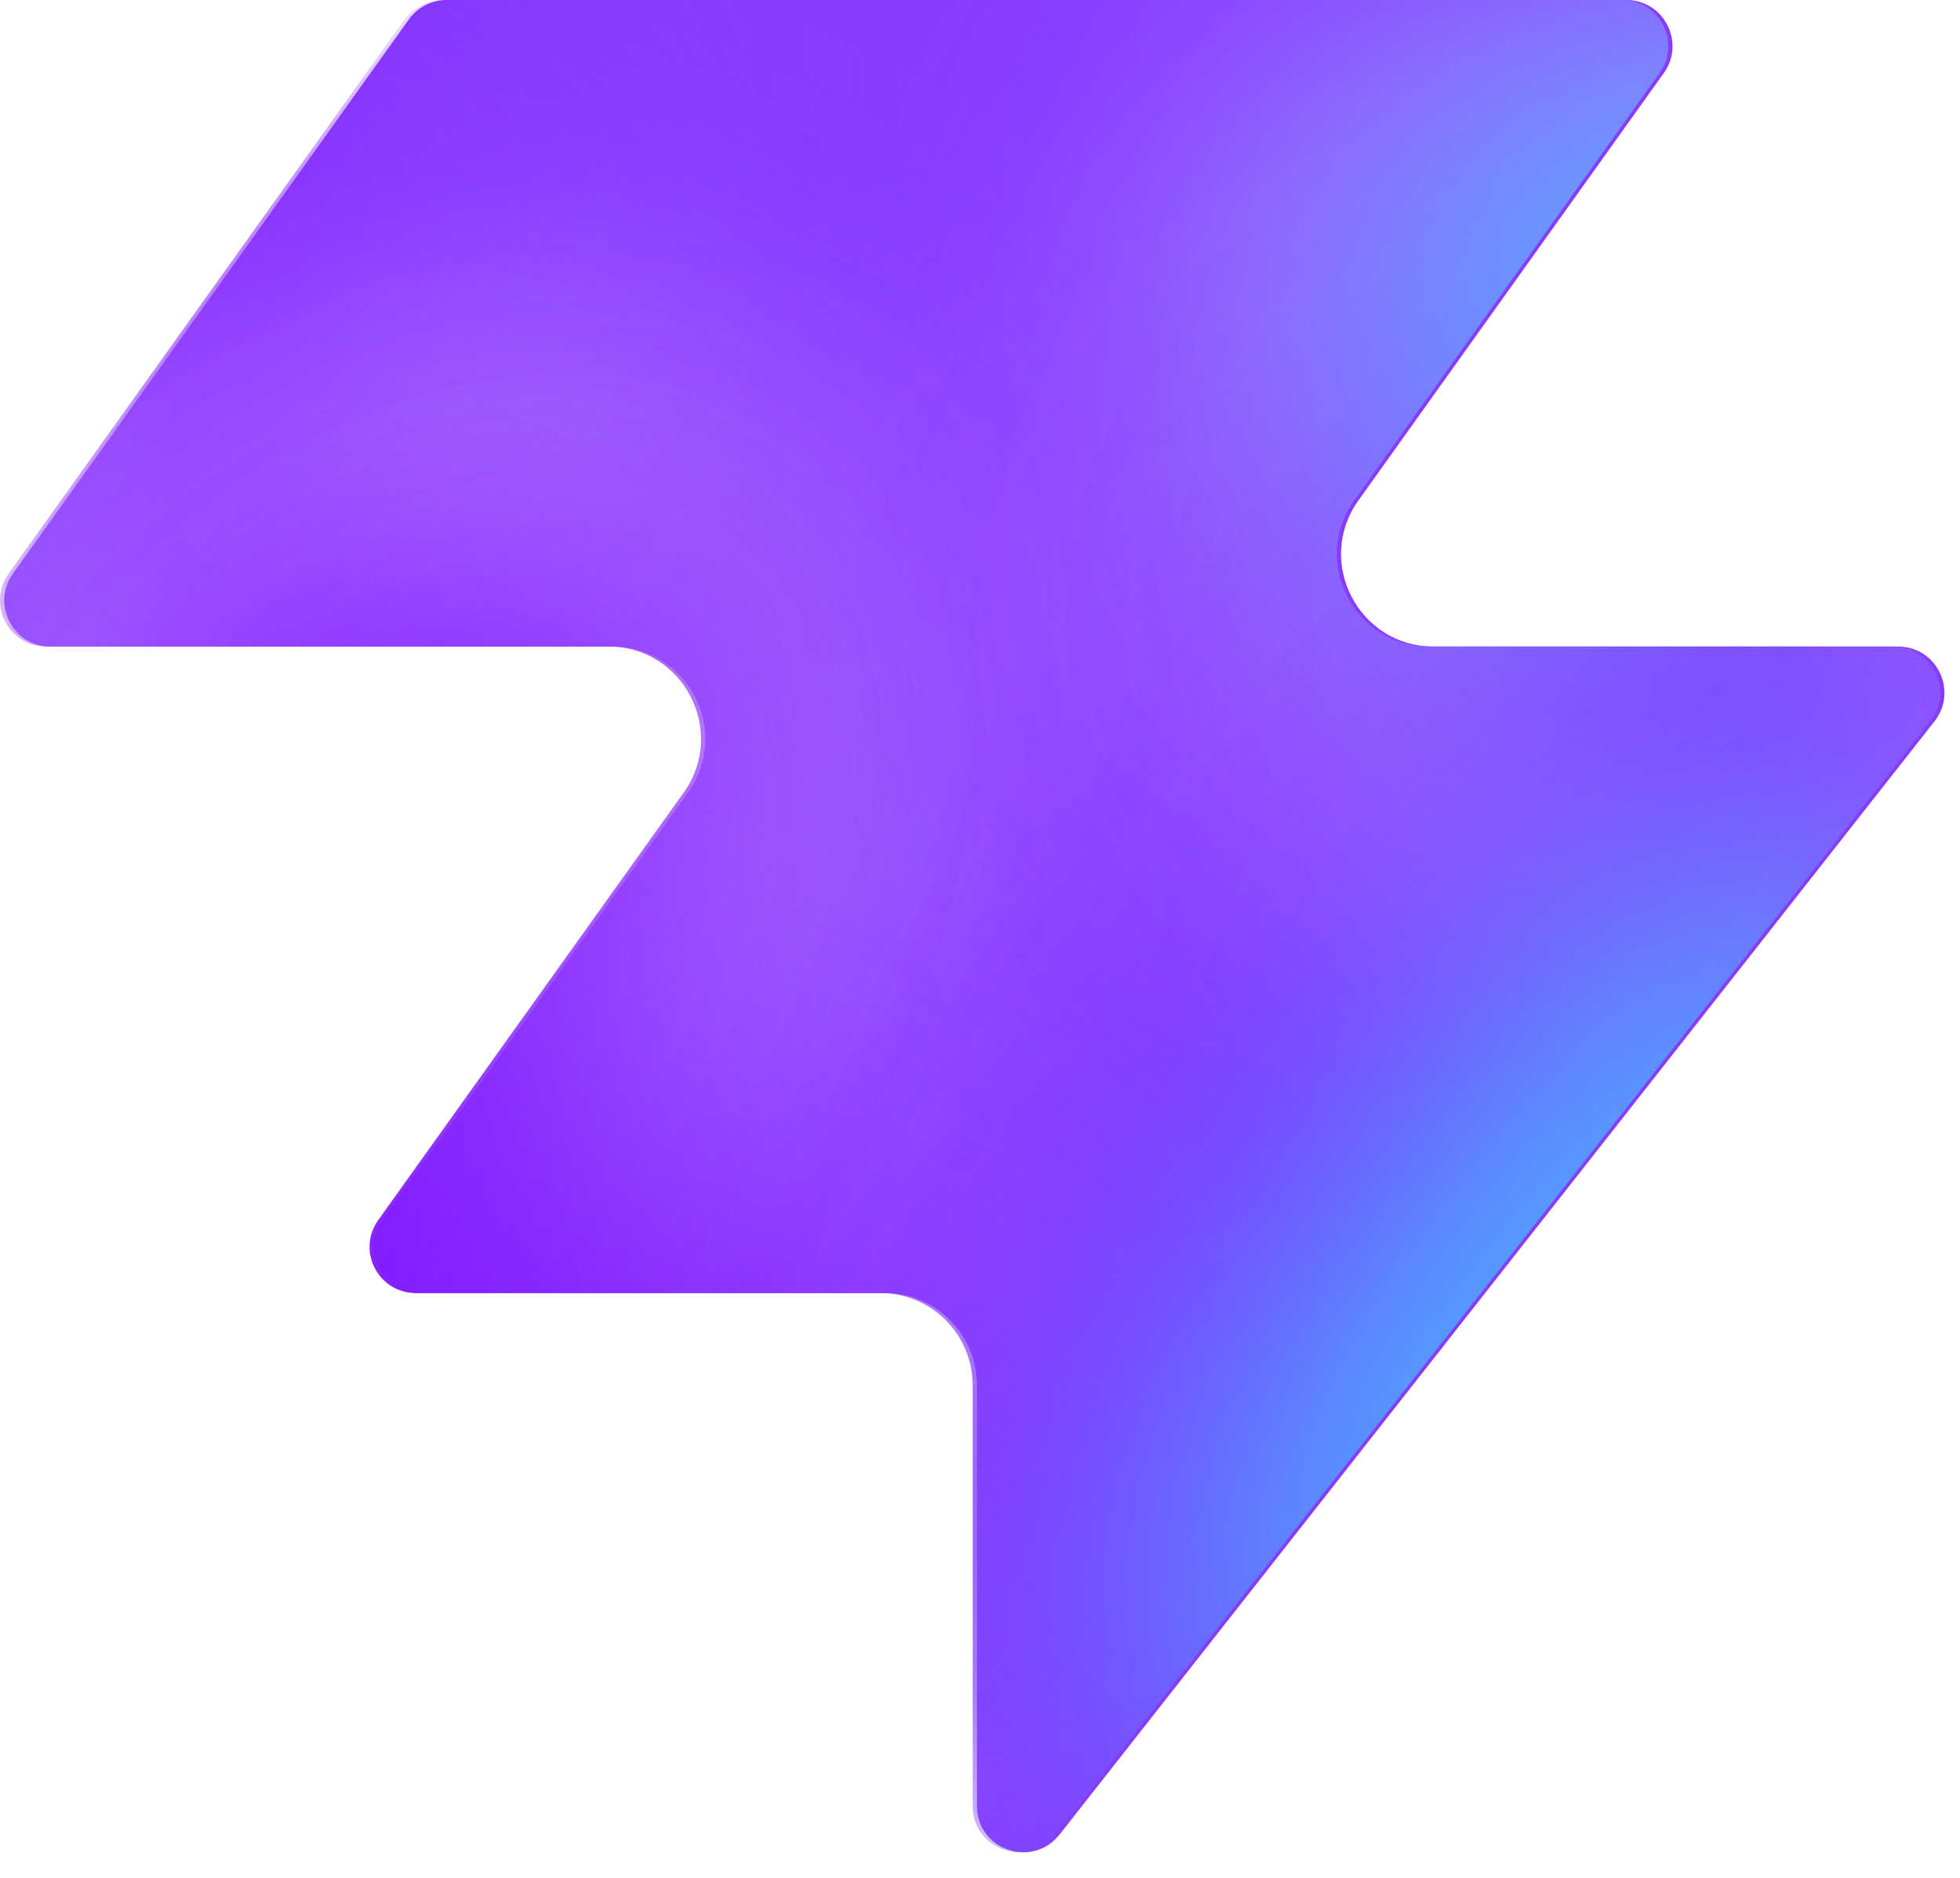
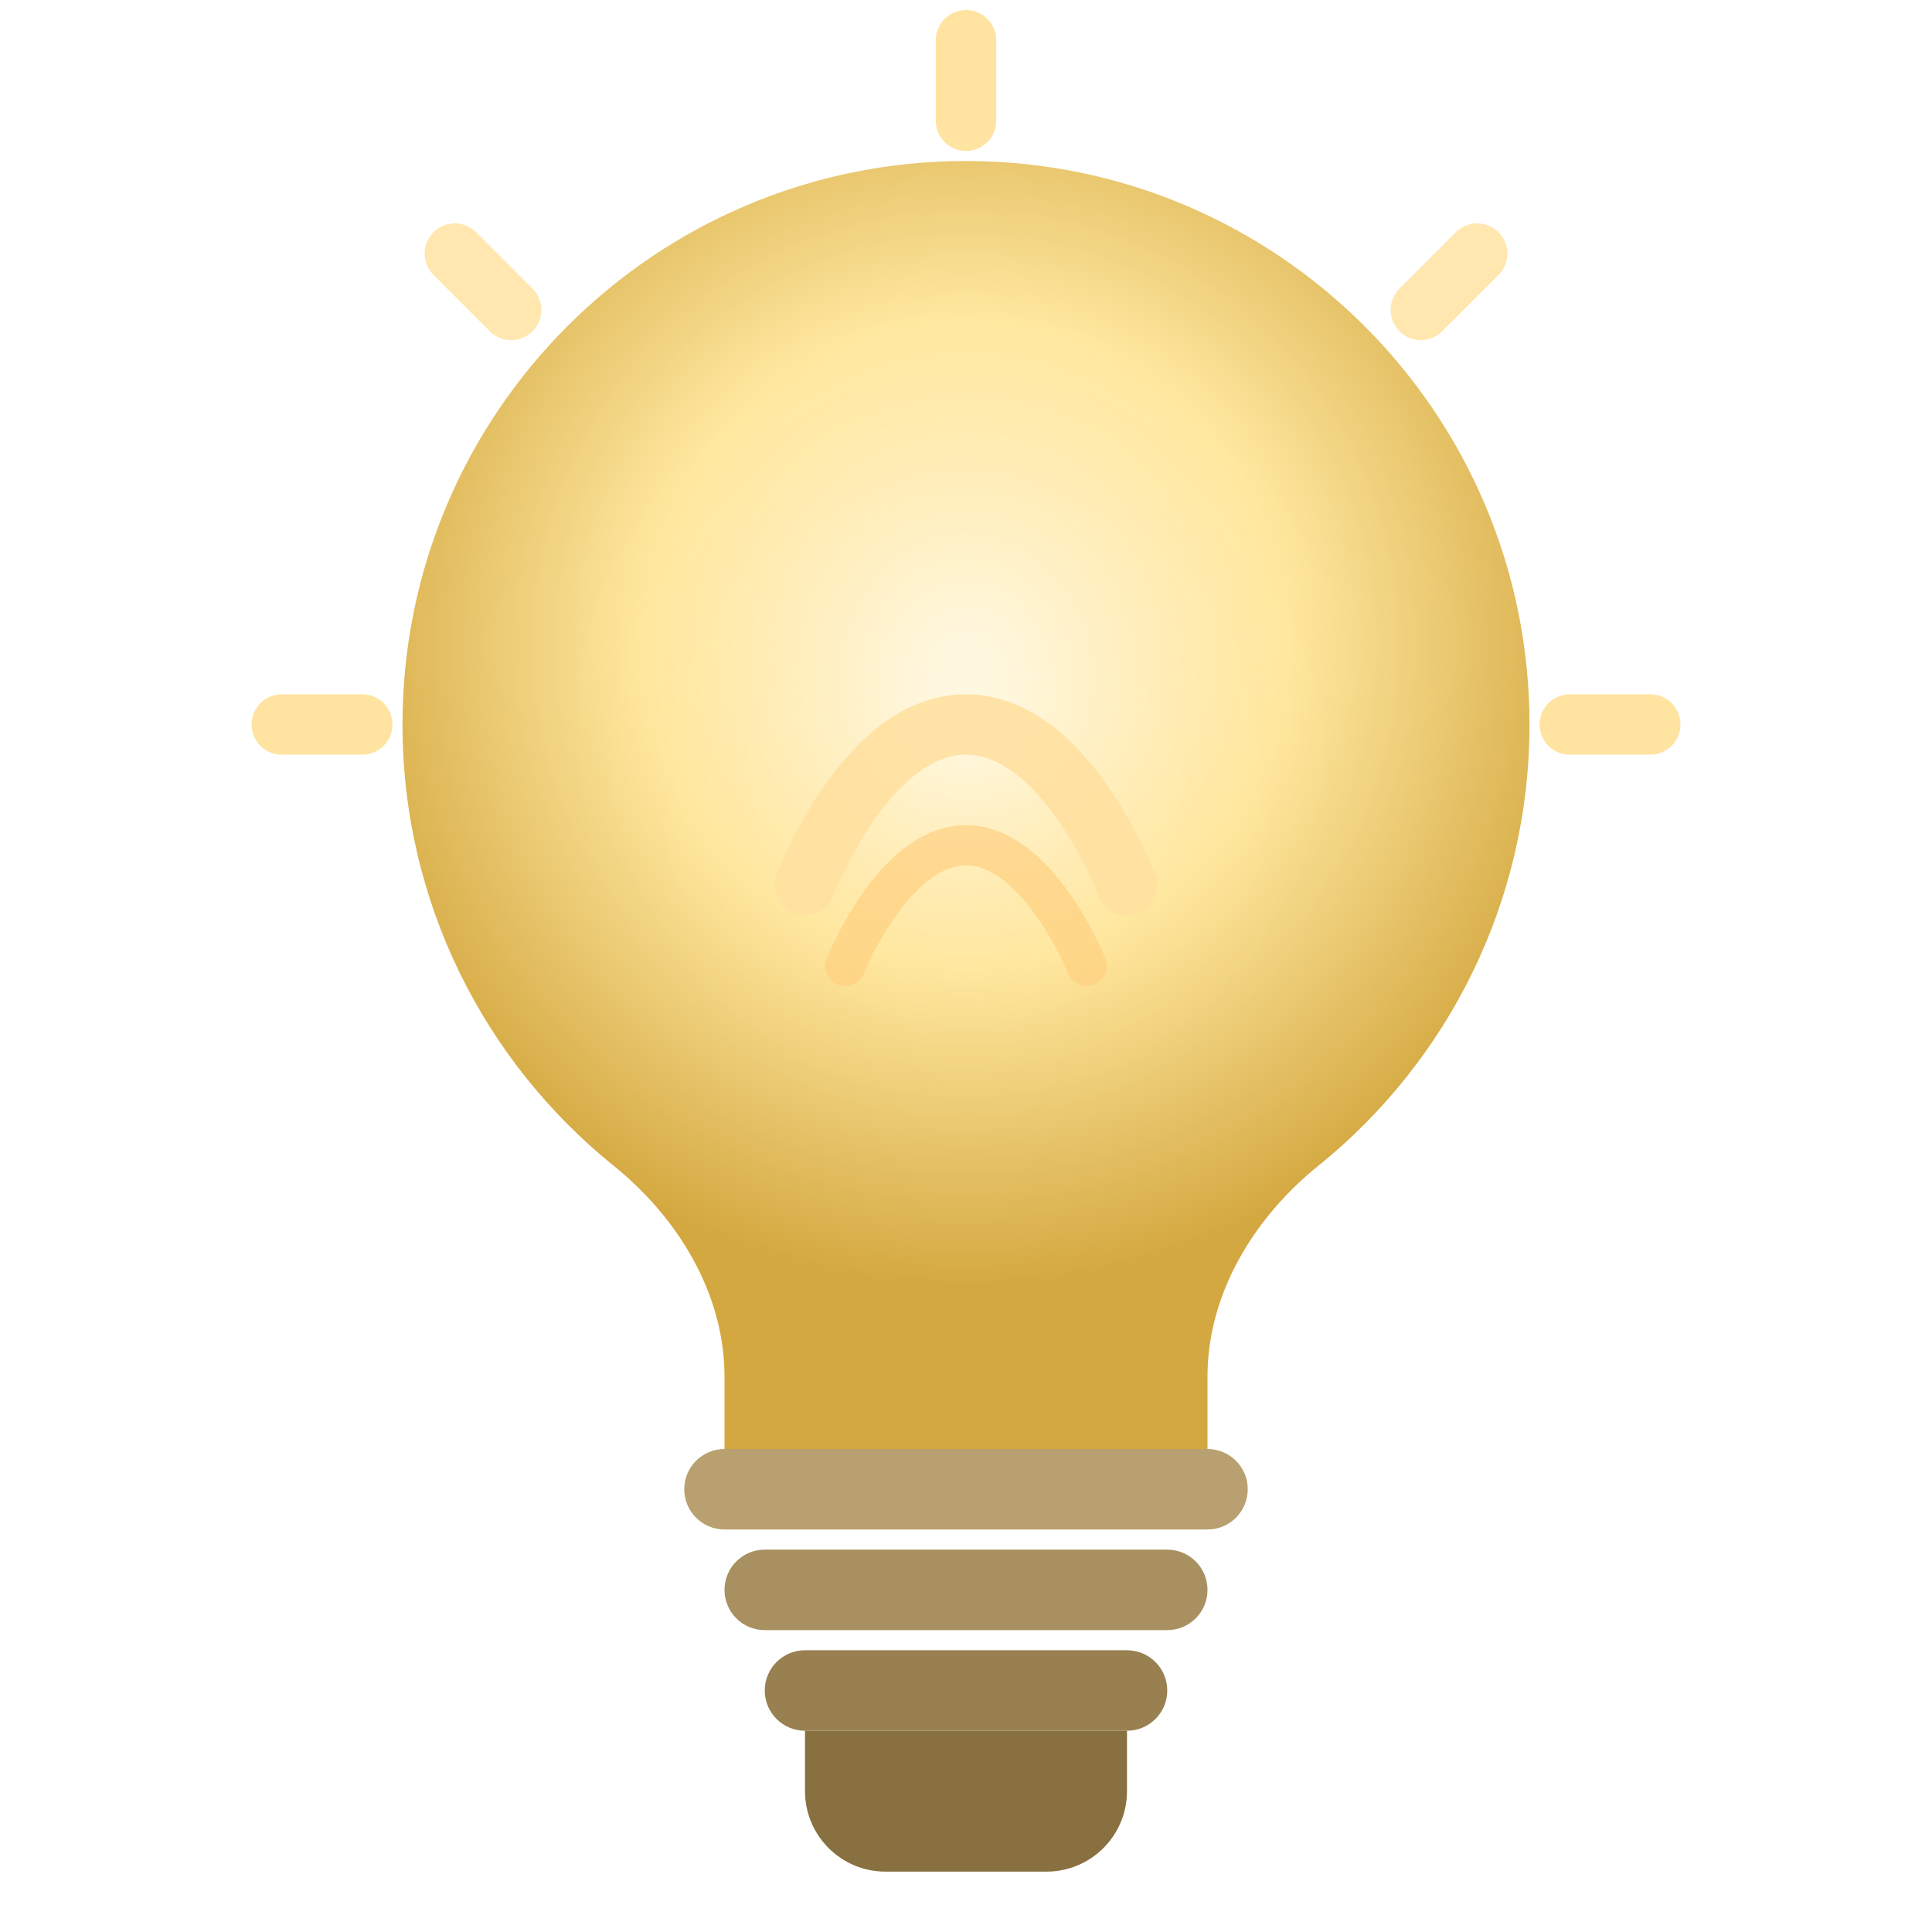
- <svg xmlns="http://www.w3.org/2000/svg" width="48" height="46" fill="none" viewBox="0 0 48 46">
-   <path fill="#863bff" d="M25.946 44.938c-.664.845-2.021.375-2.021-.698V33.937a2.26 2.26 0 0 0-2.262-2.262H10.287c-.92 0-1.456-1.04-.92-1.788l7.48-10.471c1.07-1.497 0-3.578-1.842-3.578H1.237c-.92 0-1.456-1.04-.92-1.788L10.013.474c.214-.297.556-.474.92-.474h28.894c.92 0 1.456 1.04.92 1.788l-7.48 10.471c-1.07 1.498 0 3.579 1.842 3.579h11.377c.943 0 1.473 1.088.89 1.83L25.947 44.94z" style="fill:#863bff;fill:color(display-p3 .525 .23 1);fill-opacity:1" />
-   <mask id="a" width="48" height="46" x="0" y="0" maskUnits="userSpaceOnUse" style="mask-type:alpha">
-     <path fill="#000" d="M25.842 44.938c-.664.844-2.021.375-2.021-.698V33.937a2.26 2.26 0 0 0-2.262-2.262H10.183c-.92 0-1.456-1.04-.92-1.788l7.48-10.471c1.07-1.498 0-3.579-1.842-3.579H1.133c-.92 0-1.456-1.04-.92-1.787L9.91.473c.214-.297.556-.474.92-.474h28.894c.92 0 1.456 1.04.92 1.788l-7.48 10.471c-1.07 1.498 0 3.578 1.842 3.578h11.377c.943 0 1.473 1.088.89 1.832L25.843 44.94z" style="fill:#000;fill-opacity:1" />
-   </mask>
-   <g mask="url(#a)">
-     <g filter="url(#b)">
-       <ellipse cx="5.508" cy="14.704" fill="#ede6ff" rx="5.508" ry="14.704" style="fill:#ede6ff;fill:color(display-p3 .927 .903 1);fill-opacity:1" transform="matrix(.00324 1 1 -.00324 -4.47 31.516)" />
-     </g>
-     <g filter="url(#c)">
-       <ellipse cx="10.399" cy="29.851" fill="#ede6ff" rx="10.399" ry="29.851" style="fill:#ede6ff;fill:color(display-p3 .927 .903 1);fill-opacity:1" transform="matrix(.00324 1 1 -.00324 -39.328 7.883)" />
-     </g>
-     <g filter="url(#d)">
-       <ellipse cx="5.508" cy="30.487" fill="#7e14ff" rx="5.508" ry="30.487" style="fill:#7e14ff;fill:color(display-p3 .492 .077 1);fill-opacity:1" transform="rotate(89.814 -25.913 -14.639)scale(1 -1)" />
-     </g>
-     <g filter="url(#e)">
-       <ellipse cx="5.508" cy="30.599" fill="#7e14ff" rx="5.508" ry="30.599" style="fill:#7e14ff;fill:color(display-p3 .492 .077 1);fill-opacity:1" transform="rotate(89.814 -32.644 -3.334)scale(1 -1)" />
-     </g>
-     <g filter="url(#f)">
-       <ellipse cx="5.508" cy="30.599" fill="#7e14ff" rx="5.508" ry="30.599" style="fill:#7e14ff;fill:color(display-p3 .492 .077 1);fill-opacity:1" transform="matrix(.00324 1 1 -.00324 -34.34 30.47)" />
-     </g>
-     <g filter="url(#g)">
-       <ellipse cx="14.072" cy="22.078" fill="#ede6ff" rx="14.072" ry="22.078" style="fill:#ede6ff;fill:color(display-p3 .927 .903 1);fill-opacity:1" transform="rotate(93.35 24.506 48.493)scale(-1 1)" />
-     </g>
-     <g filter="url(#h)">
-       <ellipse cx="3.47" cy="21.501" fill="#7e14ff" rx="3.47" ry="21.501" style="fill:#7e14ff;fill:color(display-p3 .492 .077 1);fill-opacity:1" transform="rotate(89.009 28.708 47.59)scale(-1 1)" />
-     </g>
-     <g filter="url(#i)">
-       <ellipse cx="3.47" cy="21.501" fill="#7e14ff" rx="3.47" ry="21.501" style="fill:#7e14ff;fill:color(display-p3 .492 .077 1);fill-opacity:1" transform="rotate(89.009 28.708 47.59)scale(-1 1)" />
-     </g>
-     <g filter="url(#j)">
-       <ellipse cx=".387" cy="8.972" fill="#7e14ff" rx="4.407" ry="29.108" style="fill:#7e14ff;fill:color(display-p3 .492 .077 1);fill-opacity:1" transform="rotate(39.51 .387 8.972)" />
-     </g>
-     <g filter="url(#k)">
-       <ellipse cx="47.523" cy="-6.092" fill="#7e14ff" rx="4.407" ry="29.108" style="fill:#7e14ff;fill:color(display-p3 .492 .077 1);fill-opacity:1" transform="rotate(37.892 47.523 -6.092)" />
-     </g>
-     <g filter="url(#l)">
-       <ellipse cx="41.412" cy="6.333" fill="#47bfff" rx="5.971" ry="9.665" style="fill:#47bfff;fill:color(display-p3 .28 .748 1);fill-opacity:1" transform="rotate(37.892 41.412 6.333)" />
-     </g>
-     <g filter="url(#m)">
-       <ellipse cx="-1.879" cy="38.332" fill="#7e14ff" rx="4.407" ry="29.108" style="fill:#7e14ff;fill:color(display-p3 .492 .077 1);fill-opacity:1" transform="rotate(37.892 -1.88 38.332)" />
-     </g>
-     <g filter="url(#n)">
-       <ellipse cx="-1.879" cy="38.332" fill="#7e14ff" rx="4.407" ry="29.108" style="fill:#7e14ff;fill:color(display-p3 .492 .077 1);fill-opacity:1" transform="rotate(37.892 -1.88 38.332)" />
-     </g>
-     <g filter="url(#o)">
-       <ellipse cx="35.651" cy="29.907" fill="#7e14ff" rx="4.407" ry="29.108" style="fill:#7e14ff;fill:color(display-p3 .492 .077 1);fill-opacity:1" transform="rotate(37.892 35.651 29.907)" />
-     </g>
-     <g filter="url(#p)">
-       <ellipse cx="38.418" cy="32.4" fill="#47bfff" rx="5.971" ry="15.297" style="fill:#47bfff;fill:color(display-p3 .28 .748 1);fill-opacity:1" transform="rotate(37.892 38.418 32.4)" />
-     </g>
-   </g>
+ <svg xmlns="http://www.w3.org/2000/svg" width="48" height="48" viewBox="0 0 48 48" fill="none">
+   <path d="M24 4C16.268 4 10 10.268 10 18c0 4.42 2.04 8.37 5.23 10.95C16.84 30.24 18 32.14 18 34.2V36h12v-1.8c0-2.06 1.16-3.96 2.77-5.25C35.96 26.37 38 22.42 38 18c0-7.732-6.268-14-14-14z" fill="url(#bulbGrad)" />
+   <circle cx="24" cy="18" r="10" fill="url(#glowGrad)" opacity="0.5" />
+   <path d="M20 22c0 0 1.5-4 4-4s4 4 4 4" stroke="#FFE0A0" stroke-width="1.5" stroke-linecap="round" fill="none" opacity="0.9" />
+   <path d="M21 24c0 0 1.2-3 3-3s3 3 3 3" stroke="#FFD080" stroke-width="1" stroke-linecap="round" fill="none" opacity="0.7" />
+   <rect x="17" y="36" width="14" height="2" rx="1" fill="#B8A070" />
+   <rect x="18" y="38.5" width="12" height="2" rx="1" fill="#A89060" />
+   <rect x="19" y="41" width="10" height="2" rx="1" fill="#988050" />
+   <path d="M20 43h8v1.5a2 2 0 01-2 2h-4a2 2 0 01-2-2V43z" fill="#887040" />
+   <line x1="24" y1="1" x2="24" y2="3" stroke="#FFD060" stroke-width="1.5" stroke-linecap="round" opacity="0.6" />
+   <line x1="7" y1="18" x2="9" y2="18" stroke="#FFD060" stroke-width="1.5" stroke-linecap="round" opacity="0.6" />
+   <line x1="39" y1="18" x2="41" y2="18" stroke="#FFD060" stroke-width="1.5" stroke-linecap="round" opacity="0.6" />
+   <line x1="11.3" y1="6.3" x2="12.7" y2="7.7" stroke="#FFD060" stroke-width="1.5" stroke-linecap="round" opacity="0.5" />
+   <line x1="36.7" y1="6.3" x2="35.3" y2="7.7" stroke="#FFD060" stroke-width="1.5" stroke-linecap="round" opacity="0.5" />
  <defs>
-     <filter id="b" width="60.045" height="41.654" x="-19.77" y="16.149" color-interpolation-filters="sRGB" filterUnits="userSpaceOnUse">
-       <feFlood flood-opacity="0" result="BackgroundImageFix" />
-       <feBlend in="SourceGraphic" in2="BackgroundImageFix" result="shape" />
-       <feGaussianBlur result="effect1_foregroundBlur_2002_17158" stdDeviation="7.659" />
-     </filter>
-     <filter id="c" width="90.34" height="51.437" x="-54.613" y="-7.533" color-interpolation-filters="sRGB" filterUnits="userSpaceOnUse">
-       <feFlood flood-opacity="0" result="BackgroundImageFix" />
-       <feBlend in="SourceGraphic" in2="BackgroundImageFix" result="shape" />
-       <feGaussianBlur result="effect1_foregroundBlur_2002_17158" stdDeviation="7.659" />
-     </filter>
-     <filter id="d" width="79.355" height="29.4" x="-49.64" y="2.03" color-interpolation-filters="sRGB" filterUnits="userSpaceOnUse">
-       <feFlood flood-opacity="0" result="BackgroundImageFix" />
-       <feBlend in="SourceGraphic" in2="BackgroundImageFix" result="shape" />
-       <feGaussianBlur result="effect1_foregroundBlur_2002_17158" stdDeviation="4.596" />
-     </filter>
-     <filter id="e" width="79.579" height="29.4" x="-45.045" y="20.029" color-interpolation-filters="sRGB" filterUnits="userSpaceOnUse">
-       <feFlood flood-opacity="0" result="BackgroundImageFix" />
-       <feBlend in="SourceGraphic" in2="BackgroundImageFix" result="shape" />
-       <feGaussianBlur result="effect1_foregroundBlur_2002_17158" stdDeviation="4.596" />
-     </filter>
-     <filter id="f" width="79.579" height="29.4" x="-43.513" y="21.178" color-interpolation-filters="sRGB" filterUnits="userSpaceOnUse">
-       <feFlood flood-opacity="0" result="BackgroundImageFix" />
-       <feBlend in="SourceGraphic" in2="BackgroundImageFix" result="shape" />
-       <feGaussianBlur result="effect1_foregroundBlur_2002_17158" stdDeviation="4.596" />
-     </filter>
-     <filter id="g" width="74.749" height="58.852" x="15.756" y="-17.901" color-interpolation-filters="sRGB" filterUnits="userSpaceOnUse">
-       <feFlood flood-opacity="0" result="BackgroundImageFix" />
-       <feBlend in="SourceGraphic" in2="BackgroundImageFix" result="shape" />
-       <feGaussianBlur result="effect1_foregroundBlur_2002_17158" stdDeviation="7.659" />
-     </filter>
-     <filter id="h" width="61.377" height="25.362" x="23.548" y="2.284" color-interpolation-filters="sRGB" filterUnits="userSpaceOnUse">
-       <feFlood flood-opacity="0" result="BackgroundImageFix" />
-       <feBlend in="SourceGraphic" in2="BackgroundImageFix" result="shape" />
-       <feGaussianBlur result="effect1_foregroundBlur_2002_17158" stdDeviation="4.596" />
-     </filter>
-     <filter id="i" width="61.377" height="25.362" x="23.548" y="2.284" color-interpolation-filters="sRGB" filterUnits="userSpaceOnUse">
-       <feFlood flood-opacity="0" result="BackgroundImageFix" />
-       <feBlend in="SourceGraphic" in2="BackgroundImageFix" result="shape" />
-       <feGaussianBlur result="effect1_foregroundBlur_2002_17158" stdDeviation="4.596" />
-     </filter>
-     <filter id="j" width="56.045" height="63.649" x="-27.636" y="-22.853" color-interpolation-filters="sRGB" filterUnits="userSpaceOnUse">
-       <feFlood flood-opacity="0" result="BackgroundImageFix" />
-       <feBlend in="SourceGraphic" in2="BackgroundImageFix" result="shape" />
-       <feGaussianBlur result="effect1_foregroundBlur_2002_17158" stdDeviation="4.596" />
-     </filter>
-     <filter id="k" width="54.814" height="64.646" x="20.116" y="-38.415" color-interpolation-filters="sRGB" filterUnits="userSpaceOnUse">
-       <feFlood flood-opacity="0" result="BackgroundImageFix" />
-       <feBlend in="SourceGraphic" in2="BackgroundImageFix" result="shape" />
-       <feGaussianBlur result="effect1_foregroundBlur_2002_17158" stdDeviation="4.596" />
-     </filter>
-     <filter id="l" width="33.541" height="35.313" x="24.641" y="-11.323" color-interpolation-filters="sRGB" filterUnits="userSpaceOnUse">
-       <feFlood flood-opacity="0" result="BackgroundImageFix" />
-       <feBlend in="SourceGraphic" in2="BackgroundImageFix" result="shape" />
-       <feGaussianBlur result="effect1_foregroundBlur_2002_17158" stdDeviation="4.596" />
-     </filter>
-     <filter id="m" width="54.814" height="64.646" x="-29.286" y="6.009" color-interpolation-filters="sRGB" filterUnits="userSpaceOnUse">
-       <feFlood flood-opacity="0" result="BackgroundImageFix" />
-       <feBlend in="SourceGraphic" in2="BackgroundImageFix" result="shape" />
-       <feGaussianBlur result="effect1_foregroundBlur_2002_17158" stdDeviation="4.596" />
-     </filter>
-     <filter id="n" width="54.814" height="64.646" x="-29.286" y="6.009" color-interpolation-filters="sRGB" filterUnits="userSpaceOnUse">
-       <feFlood flood-opacity="0" result="BackgroundImageFix" />
-       <feBlend in="SourceGraphic" in2="BackgroundImageFix" result="shape" />
-       <feGaussianBlur result="effect1_foregroundBlur_2002_17158" stdDeviation="4.596" />
-     </filter>
-     <filter id="o" width="54.814" height="64.646" x="8.244" y="-2.416" color-interpolation-filters="sRGB" filterUnits="userSpaceOnUse">
-       <feFlood flood-opacity="0" result="BackgroundImageFix" />
-       <feBlend in="SourceGraphic" in2="BackgroundImageFix" result="shape" />
-       <feGaussianBlur result="effect1_foregroundBlur_2002_17158" stdDeviation="4.596" />
-     </filter>
-     <filter id="p" width="39.409" height="43.623" x="18.713" y="10.588" color-interpolation-filters="sRGB" filterUnits="userSpaceOnUse">
-       <feFlood flood-opacity="0" result="BackgroundImageFix" />
-       <feBlend in="SourceGraphic" in2="BackgroundImageFix" result="shape" />
-       <feGaussianBlur result="effect1_foregroundBlur_2002_17158" stdDeviation="4.596" />
-     </filter>
+     <radialGradient id="bulbGrad" cx="24" cy="16" r="16" gradientUnits="userSpaceOnUse">
+       <stop offset="0" stop-color="#FFF8E0" />
+       <stop offset="0.5" stop-color="#FFE8A0" />
+       <stop offset="1" stop-color="#D4A840" />
+     </radialGradient>
+     <radialGradient id="glowGrad" cx="24" cy="18" r="10" gradientUnits="userSpaceOnUse">
+       <stop offset="0" stop-color="#FFFFFF" stop-opacity="0.8" />
+       <stop offset="1" stop-color="#FFD060" stop-opacity="0" />
+     </radialGradient>
  </defs>
</svg>
